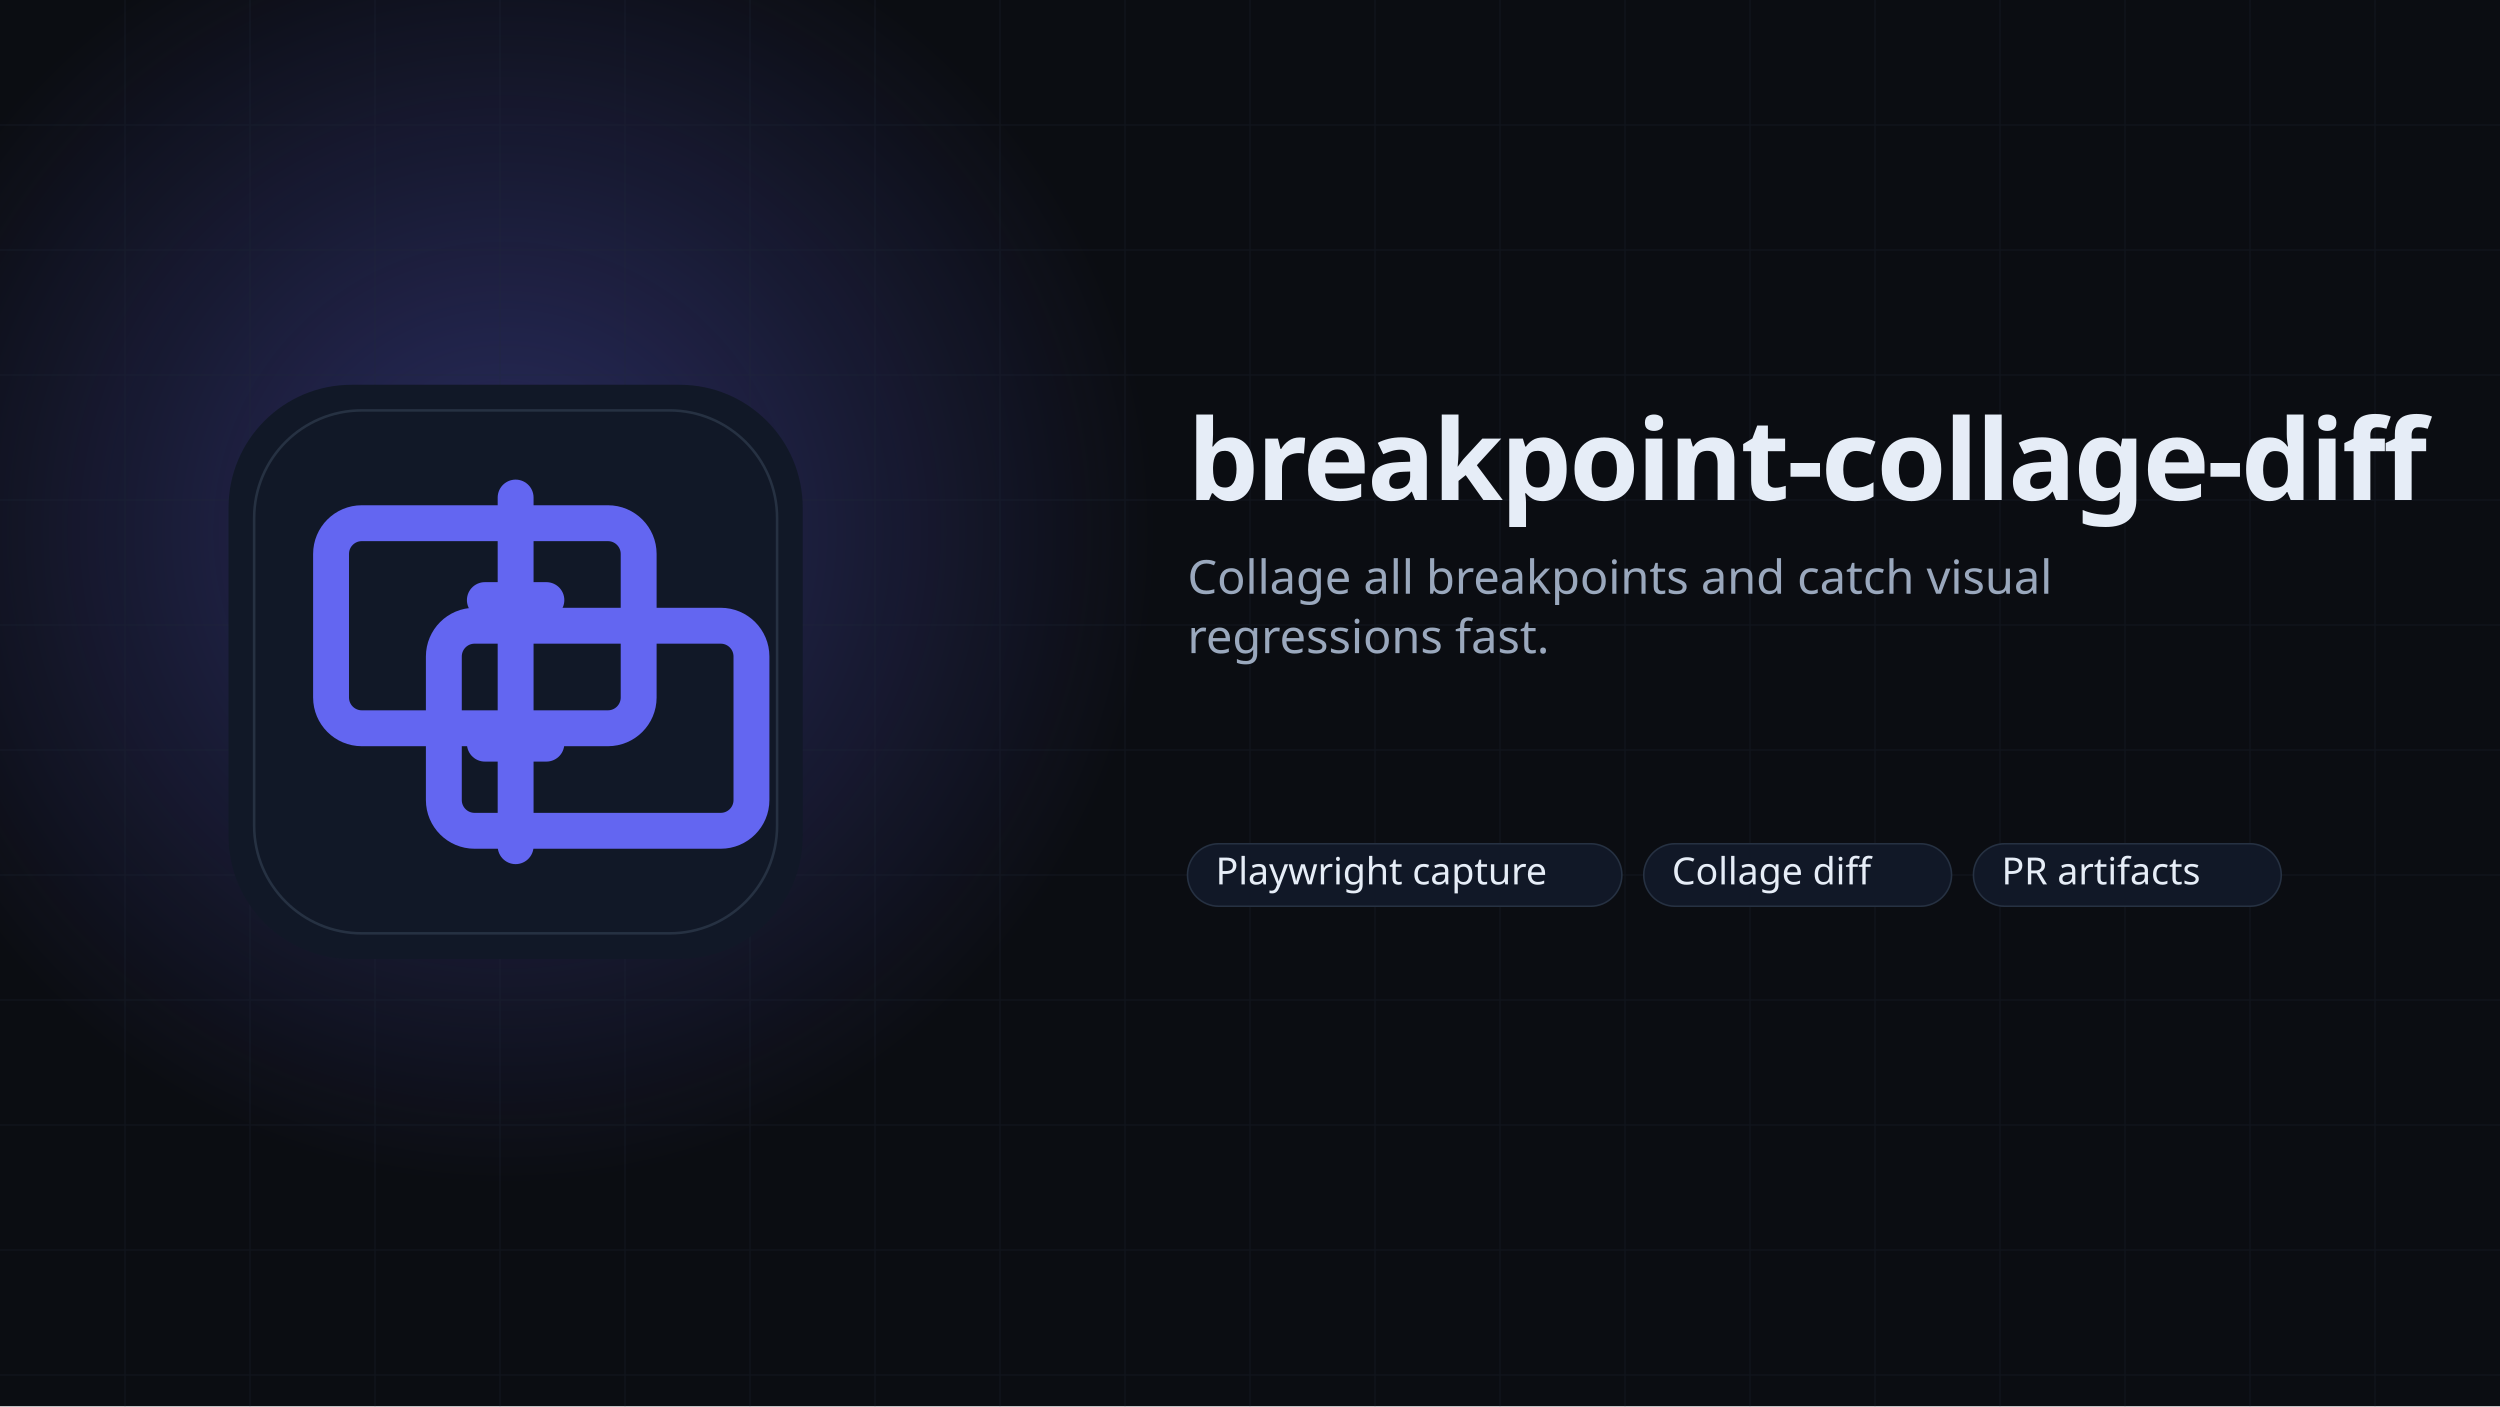
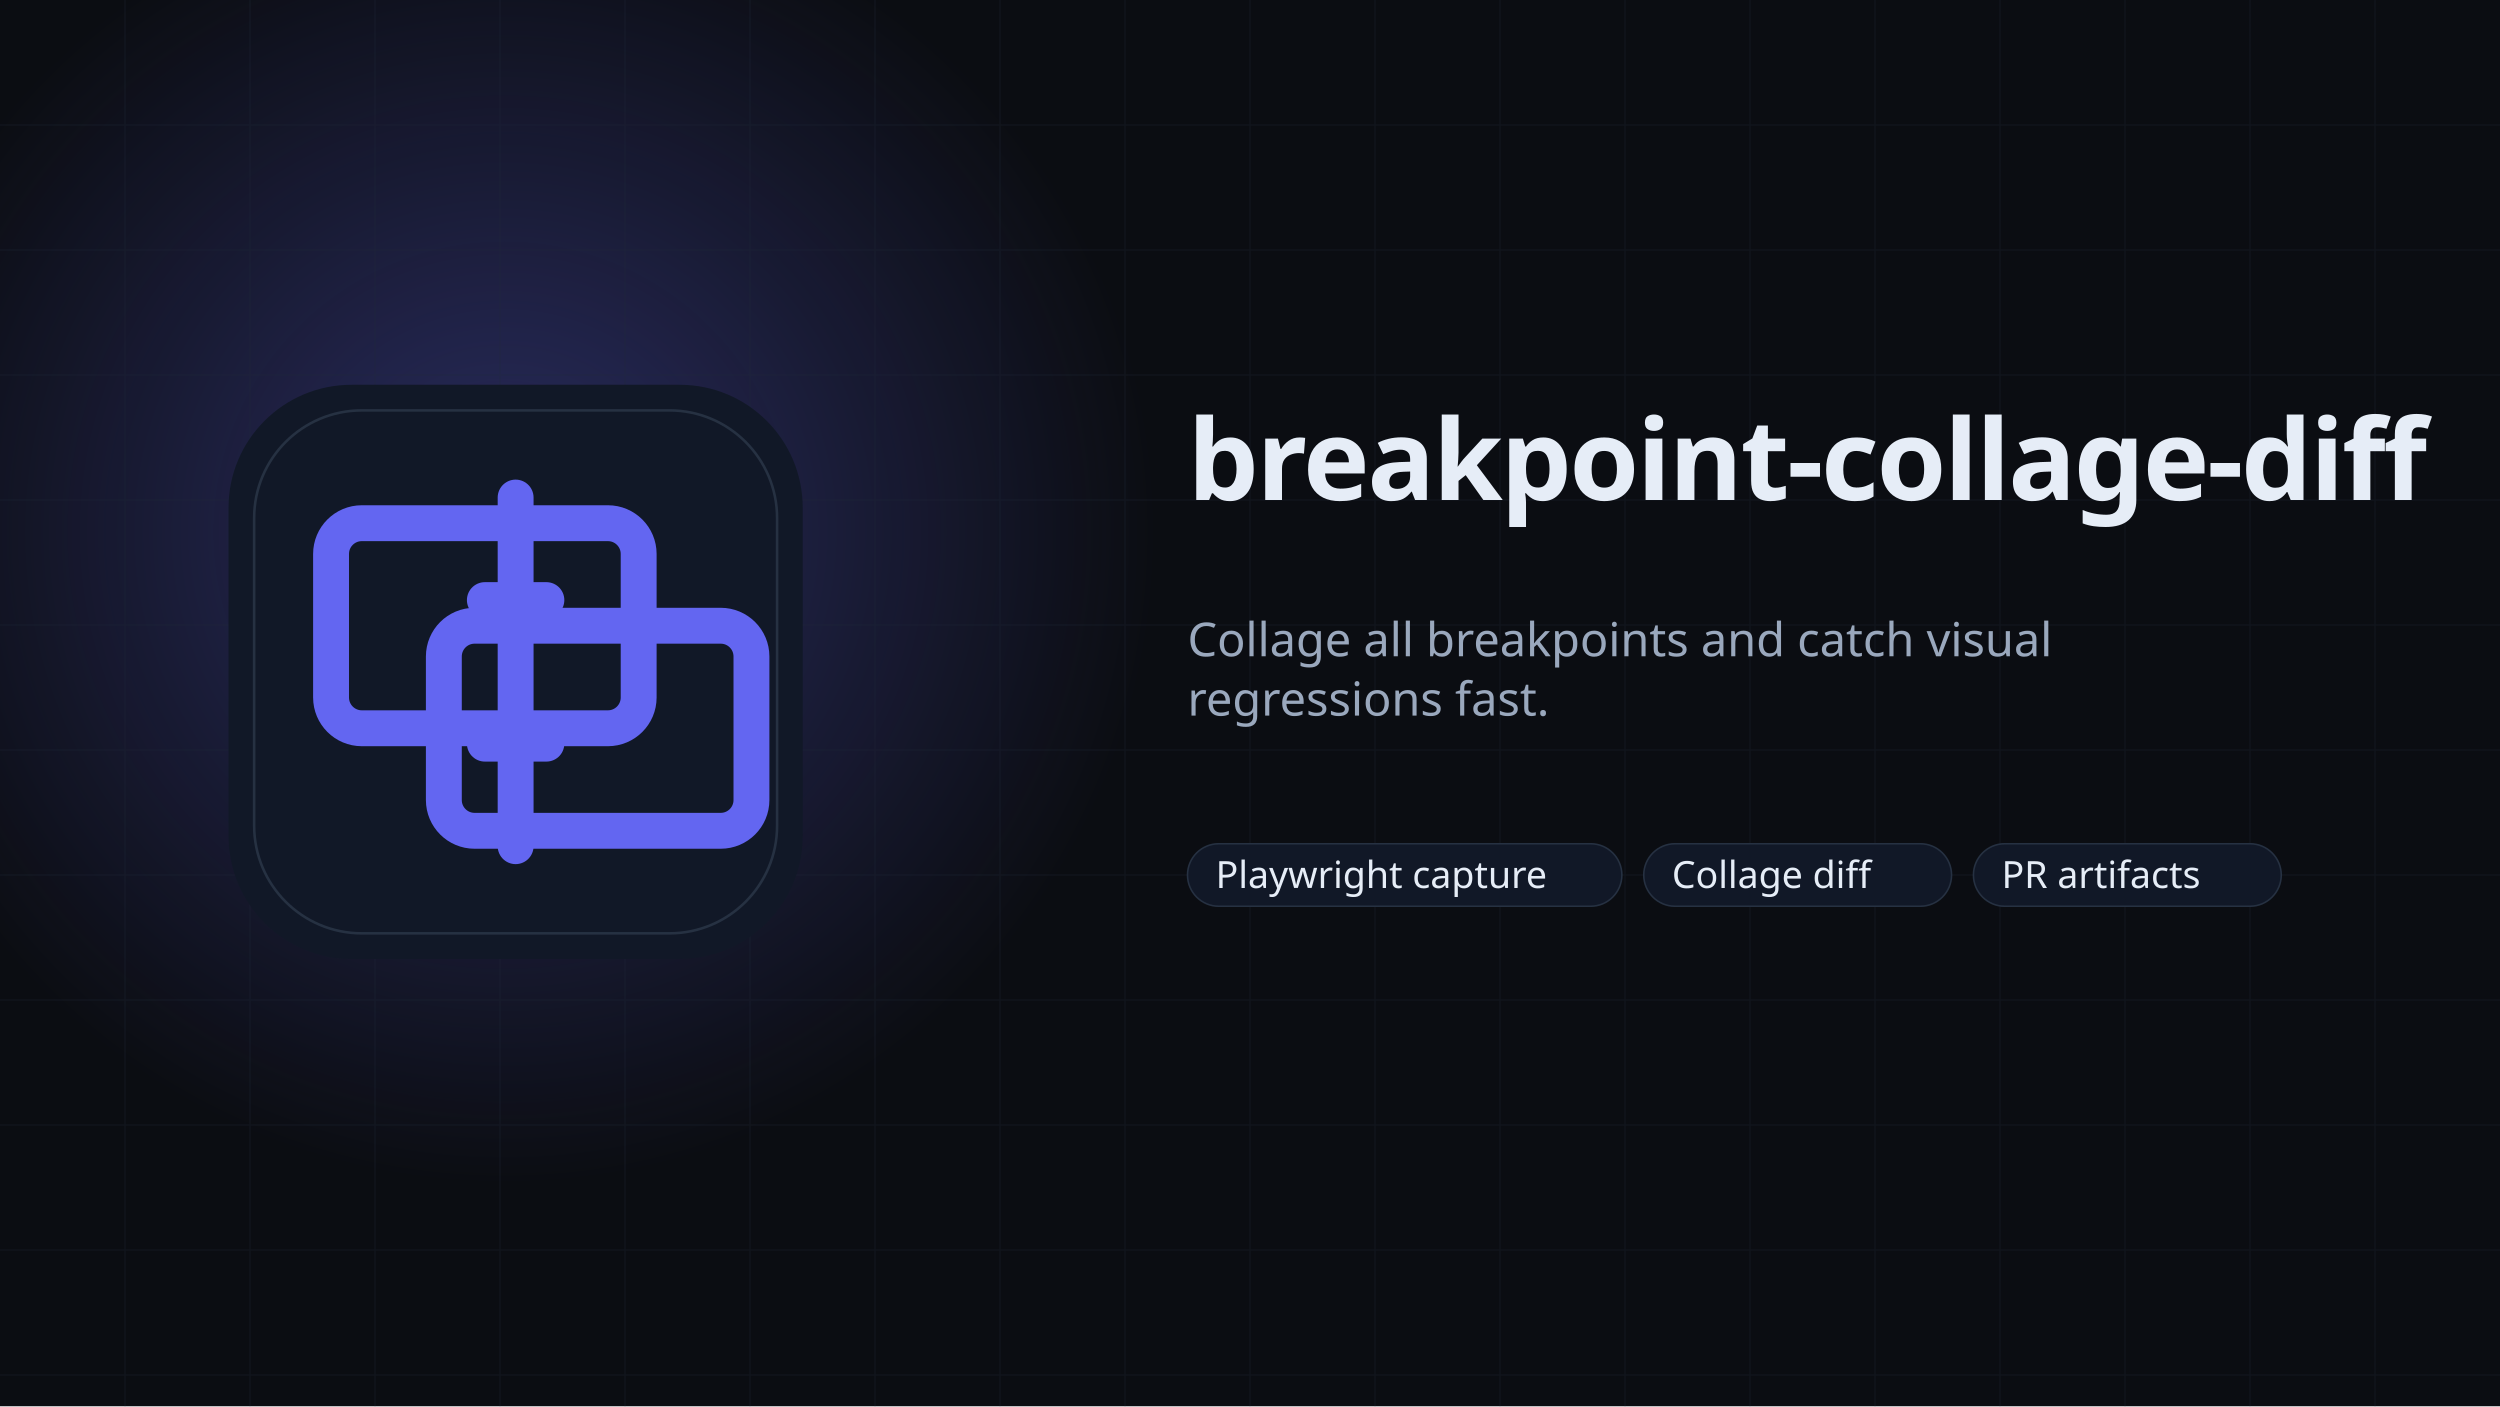
<svg xmlns="http://www.w3.org/2000/svg" width="1600" height="900" fill="none" style="color-scheme:light dark" viewBox="0 0 1600 900">
  <style>text{font-family:"Space Grotesk","Sora","IBM Plex Sans",sans-serif}</style>
  <defs>
    <radialGradient id="glow" cx="0" cy="0" r="1" gradientTransform="rotate(45 -250.416 556.274)scale(420)" gradientUnits="userSpaceOnUse">
      <stop stop-color="#6366F1" stop-opacity=".35" />
      <stop offset="1" stop-color="#6366F1" stop-opacity="0" />
    </radialGradient>
  </defs>
  <path fill="#0B0D12" d="M0 0h1600v900H0z" />
  <path fill="url(#glow)" d="M0 0h1600v900H0z" />
  <path stroke="#1F2A37" d="M80 0v900M160 0v900M240 0v900M320 0v900M400 0v900M480 0v900M560 0v900M640 0v900M720 0v900M800 0v900M880 0v900M960 0v900m80-900v900m80-900v900m80-900v900m80-900v900m80-900v900m80-900v900m80-900v900M0 80h1600M0 160h1600M0 240h1600M0 320h1600M0 400h1600M0 480h1600M0 560h1600M0 640h1600M0 720h1600M0 800h1600M0 880h1600" opacity=".25" />
  <g transform="translate(120 220)scale(.8203)">
    <rect width="448" height="448" x="32" y="32" fill="#111827" rx="96" />
    <rect width="408" height="408" x="52" y="52" stroke="#263142" stroke-width="2" rx="84" />
    <rect width="240" height="160" x="112" y="140" stroke="#6366F1" stroke-width="28" rx="24" />
    <rect width="240" height="160" x="200" y="220" stroke="#6366F1" stroke-width="28" rx="24" />
    <path stroke="#6366F1" stroke-linecap="round" stroke-width="28" d="M256 120v272m-24-192h48m-48 112h48" />
  </g>
  <text x="760" y="320" fill="#E6EDF7" font-size="72" font-weight="700" letter-spacing="-.02em">breakpoint-collage-diff</text>
-   <text x="760" y="380" fill="#9AA8BD" font-size="30">Collage all breakpoints and catch visual</text>
-   <text x="760" y="418" fill="#9AA8BD" font-size="30">regressions fast.</text>
+   <text x="760" y="420" fill="#9AA8BD" font-size="30">Collage all breakpoints and catch visual</text>
+   <text x="760" y="458" fill="#9AA8BD" font-size="30">regressions fast.</text>
  <g transform="translate(760 540)">
    <rect width="278" height="40" fill="#111827" stroke="#263142" rx="20" />
-     <text x="18" y="26" fill="#E6EDF7" font-size="24">Playwright capture</text>
+     <text x="18" y="20" fill="#E6EDF7" dominant-baseline="middle" font-size="24">Playwright capture</text>
  </g>
  <g transform="translate(1052 540)">
    <rect width="197" height="40" fill="#111827" stroke="#263142" rx="20" />
-     <text x="18" y="26" fill="#E6EDF7" font-size="24">Collage diff</text>
+     <text x="18" y="20" fill="#E6EDF7" dominant-baseline="middle" font-size="24">Collage diff</text>
  </g>
  <g transform="translate(1263 540)">
    <rect width="197" height="40" fill="#111827" stroke="#263142" rx="20" />
-     <text x="18" y="26" fill="#E6EDF7" font-size="24">PR artifacts</text>
+     <text x="18" y="20" fill="#E6EDF7" dominant-baseline="middle" font-size="24">PR artifacts</text>
  </g>
</svg>
